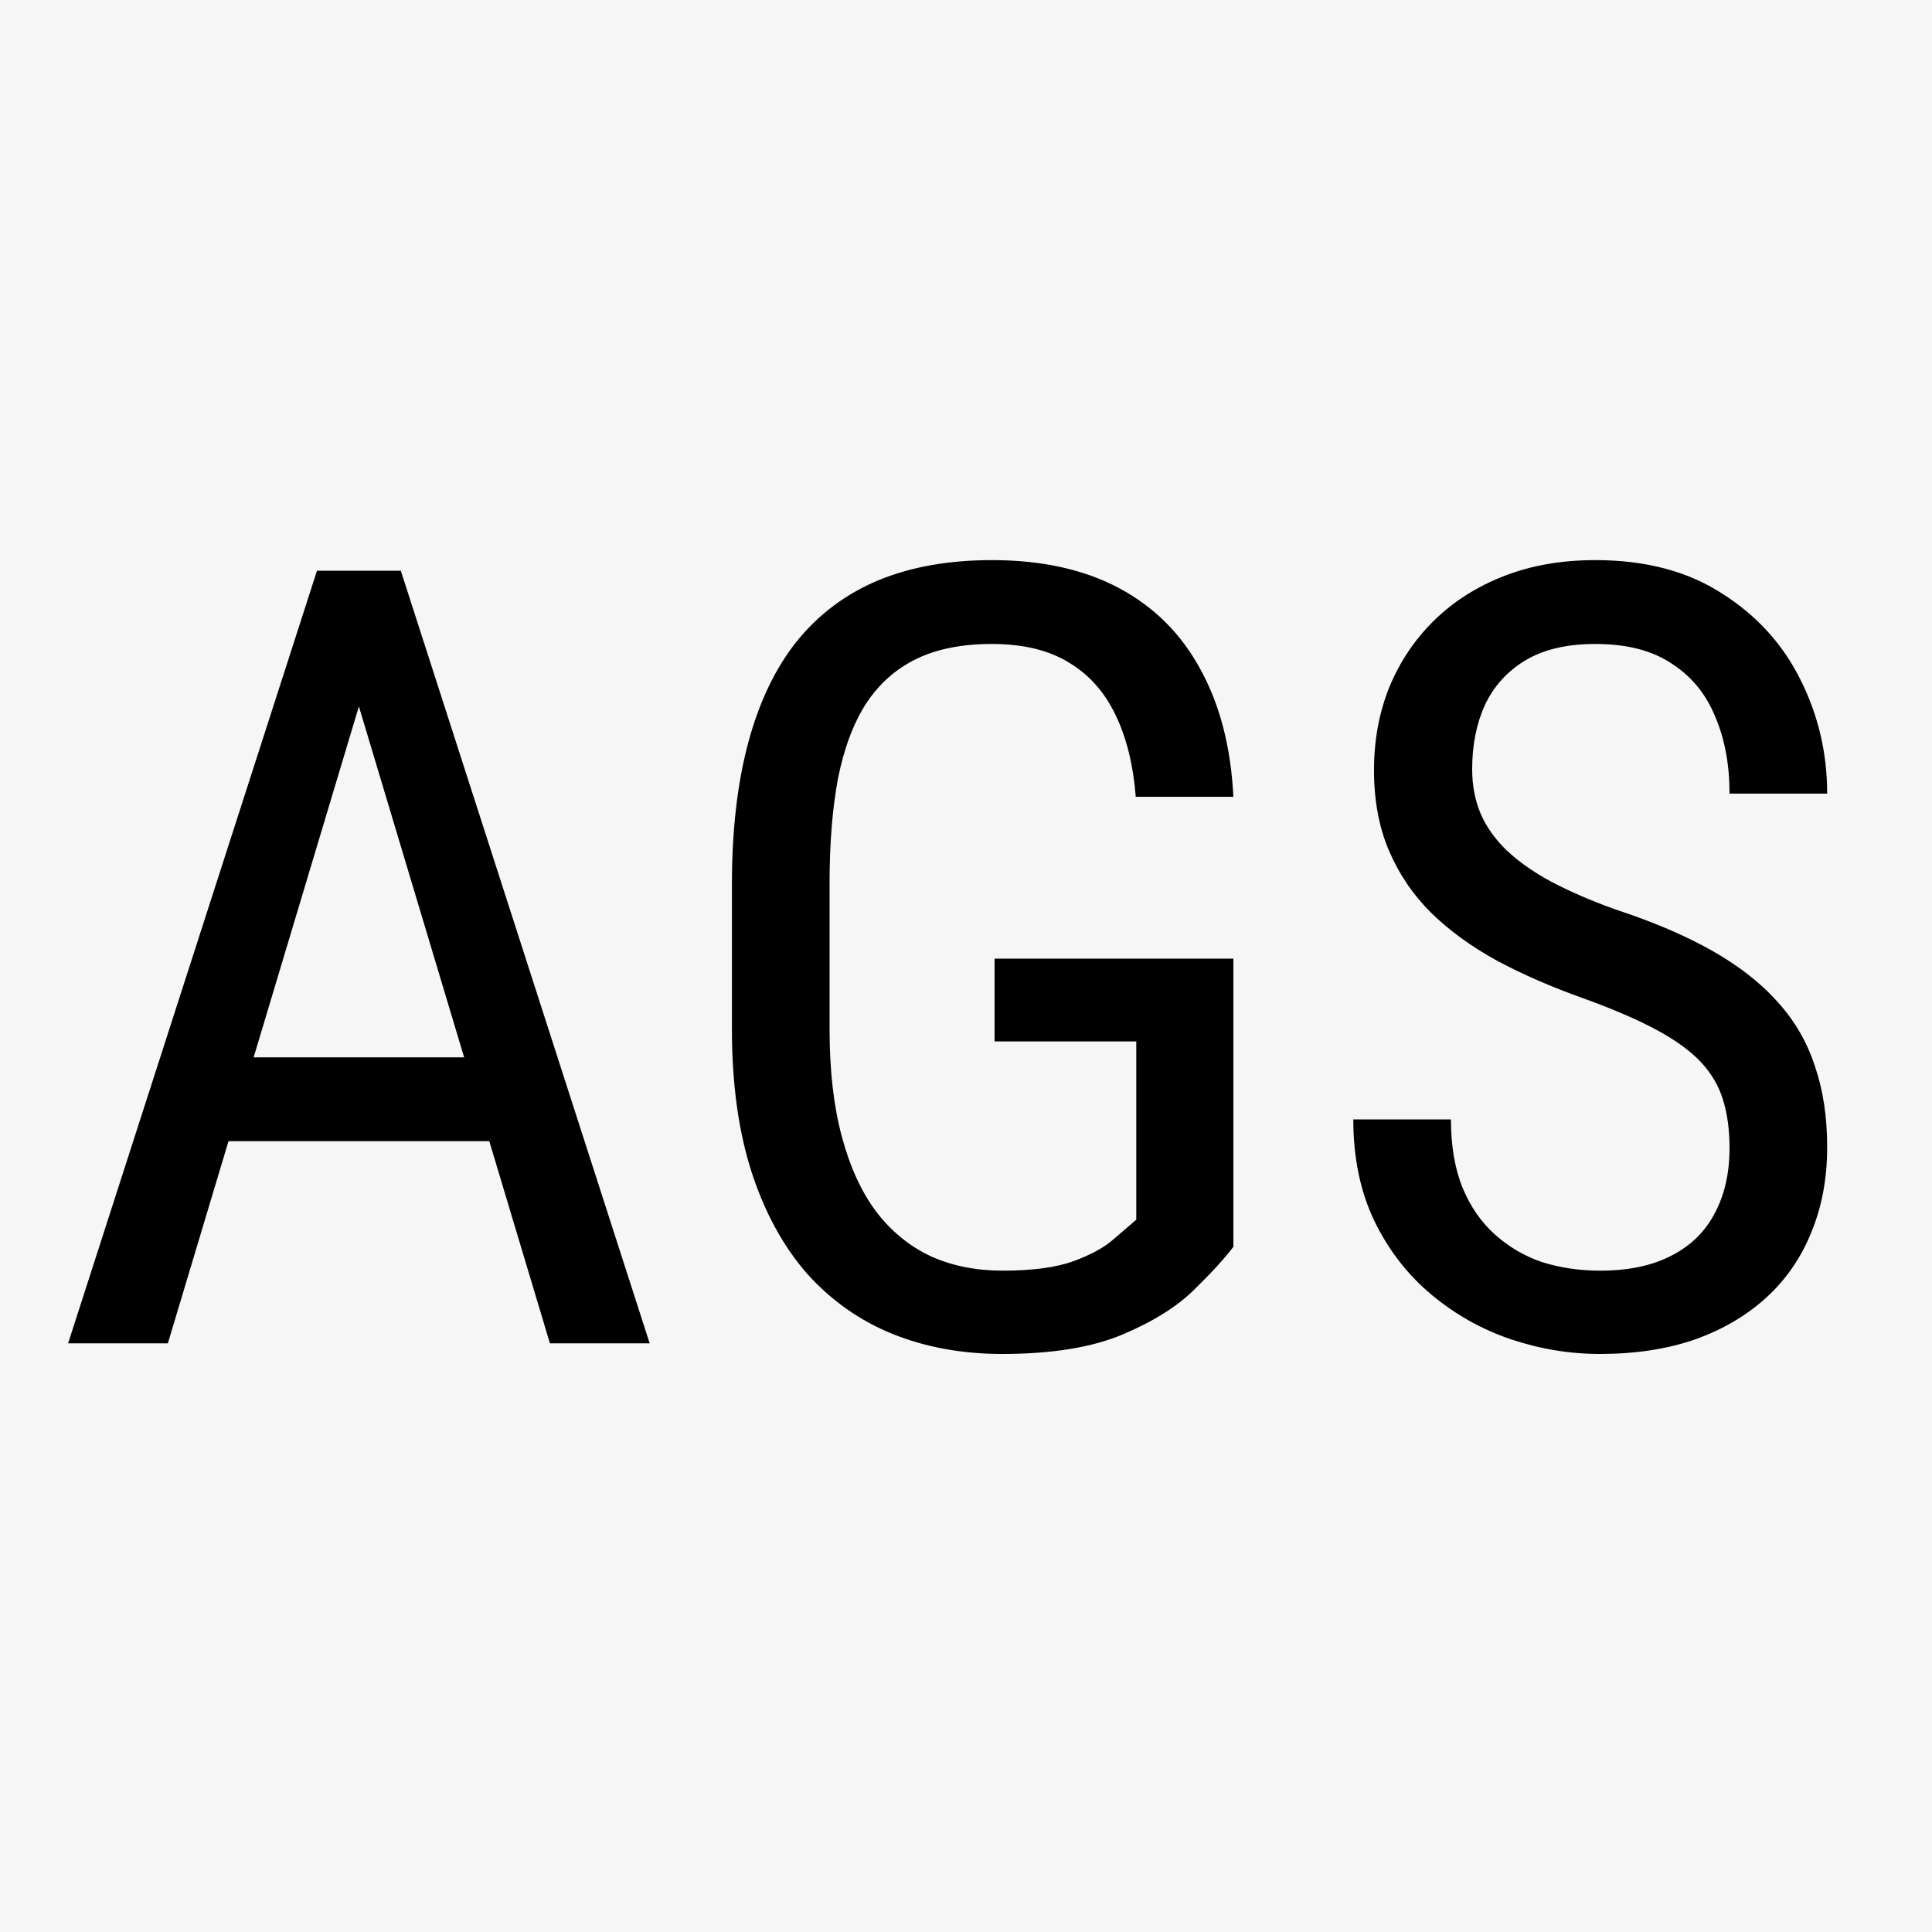
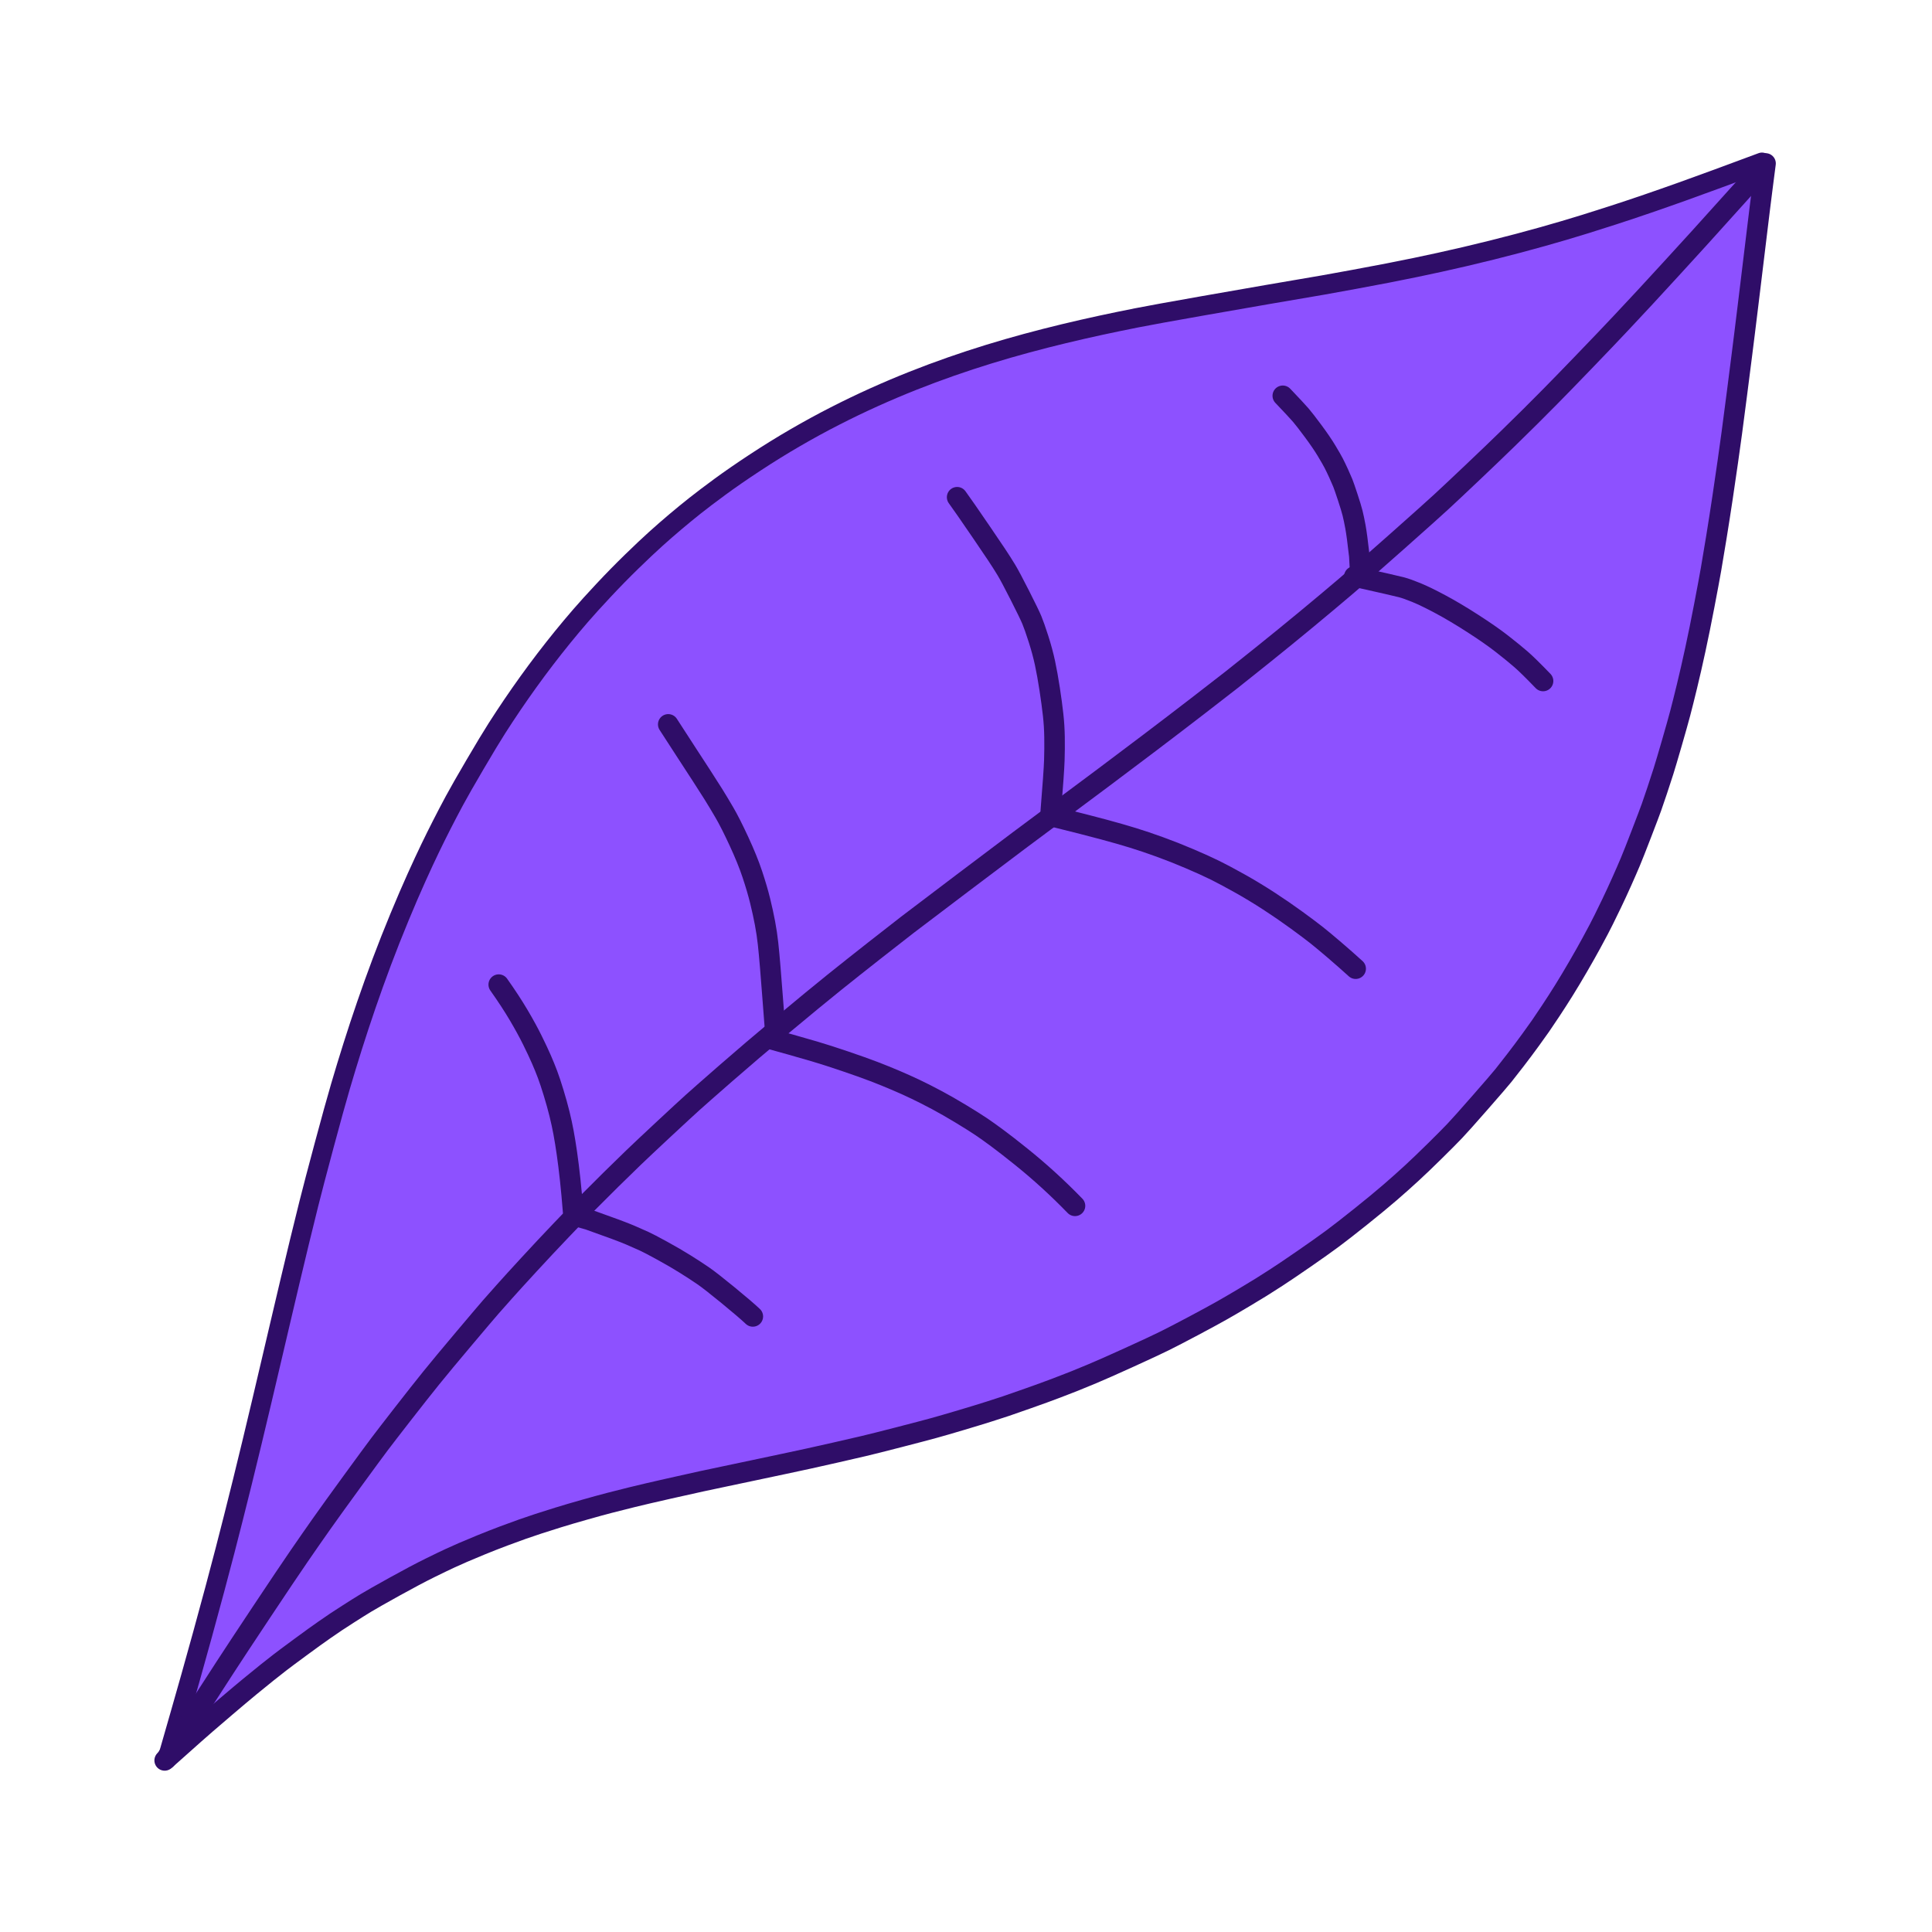
- <svg xmlns="http://www.w3.org/2000/svg" width="128" height="128" viewBox="0 0 128 128" fill="none">
-   <rect width="128" height="128" fill="#F6F6F6" />
-   <path d="M25.113 42.348L11.121 89H4.512L21 37.812H25.148L25.113 42.348ZM36.434 89L22.441 42.348L22.371 37.812H26.555L43.043 89H36.434ZM36.434 70.051V75.606H11.754V70.051H36.434ZM81.715 63.512V82.602C81.152 83.352 80.297 84.289 79.148 85.414C78.023 86.539 76.441 87.535 74.402 88.402C72.363 89.269 69.691 89.703 66.387 89.703C63.738 89.703 61.312 89.258 59.109 88.367C56.93 87.477 55.043 86.141 53.449 84.359C51.879 82.555 50.66 80.316 49.793 77.644C48.926 74.949 48.492 71.797 48.492 68.188V58.59C48.492 55.004 48.855 51.863 49.582 49.168C50.309 46.473 51.387 44.234 52.816 42.453C54.27 40.672 56.062 39.336 58.195 38.445C60.352 37.555 62.859 37.109 65.719 37.109C69.023 37.109 71.836 37.73 74.156 38.973C76.477 40.215 78.269 42.008 79.535 44.352C80.824 46.695 81.551 49.508 81.715 52.789H75.246C75.082 50.68 74.637 48.875 73.91 47.375C73.184 45.852 72.152 44.691 70.816 43.895C69.481 43.074 67.781 42.664 65.719 42.664C63.75 42.664 62.086 42.992 60.727 43.648C59.367 44.305 58.254 45.289 57.387 46.602C56.543 47.914 55.922 49.566 55.523 51.559C55.148 53.551 54.961 55.871 54.961 58.52V68.188C54.961 70.906 55.23 73.273 55.77 75.289C56.309 77.305 57.07 78.969 58.055 80.281C59.062 81.594 60.27 82.578 61.676 83.234C63.082 83.867 64.664 84.184 66.422 84.184C68.414 84.184 69.984 83.973 71.133 83.551C72.281 83.129 73.16 82.648 73.769 82.109C74.402 81.57 74.906 81.137 75.281 80.809V68.996H65.894V63.512H81.715ZM114.586 76.062C114.586 74.867 114.445 73.812 114.164 72.898C113.883 71.961 113.391 71.117 112.688 70.367C111.984 69.617 111 68.902 109.734 68.223C108.469 67.543 106.863 66.852 104.918 66.148C102.809 65.398 100.898 64.566 99.188 63.652C97.477 62.715 96.012 61.648 94.793 60.453C93.598 59.258 92.672 57.887 92.016 56.34C91.359 54.793 91.031 53.023 91.031 51.031C91.031 49.039 91.371 47.199 92.051 45.512C92.754 43.824 93.738 42.359 95.004 41.117C96.293 39.852 97.84 38.867 99.644 38.164C101.449 37.461 103.465 37.109 105.691 37.109C109.02 37.109 111.82 37.848 114.094 39.324C116.391 40.777 118.125 42.688 119.297 45.055C120.469 47.398 121.055 49.906 121.055 52.578H114.586C114.586 50.656 114.27 48.957 113.637 47.48C113.027 45.98 112.066 44.809 110.754 43.965C109.465 43.098 107.777 42.664 105.691 42.664C103.816 42.664 102.27 43.027 101.051 43.754C99.856 44.48 98.965 45.465 98.379 46.707C97.816 47.949 97.535 49.367 97.535 50.961C97.535 52.039 97.723 53.023 98.098 53.914C98.473 54.781 99.047 55.59 99.82 56.34C100.617 57.09 101.602 57.781 102.773 58.414C103.969 59.047 105.375 59.656 106.992 60.242C109.5 61.062 111.645 61.977 113.426 62.984C115.207 63.992 116.66 65.129 117.785 66.394C118.91 67.637 119.73 69.055 120.246 70.648C120.785 72.219 121.055 74 121.055 75.992C121.055 78.078 120.703 79.965 120 81.652C119.32 83.34 118.324 84.781 117.012 85.977C115.699 87.172 114.117 88.098 112.266 88.754C110.414 89.387 108.328 89.703 106.008 89.703C103.992 89.703 102.012 89.375 100.066 88.719C98.144 88.062 96.398 87.078 94.828 85.766C93.258 84.453 92.004 82.836 91.066 80.914C90.129 78.969 89.66 76.719 89.66 74.164H96.129C96.129 75.922 96.387 77.434 96.902 78.699C97.418 79.941 98.133 80.973 99.047 81.793C99.961 82.613 101.004 83.223 102.176 83.621C103.371 83.996 104.648 84.184 106.008 84.184C107.883 84.184 109.453 83.856 110.719 83.199C112.008 82.543 112.969 81.606 113.602 80.387C114.258 79.168 114.586 77.727 114.586 76.062Z" fill="black" />
+ <svg xmlns="http://www.w3.org/2000/svg" width="60" height="60" version="1.1" viewBox="-128 640 256 256">
+   <g transform="rotate(90 -.116 767.42)">
+     <path d="m101.07 871.36q-0.607-0.149-1.365-0.326t-1.297-0.308-1.112-0.274q-0.574-0.143-1.041-0.261t-1.009-0.258-1.305-0.314-1.201-0.266-0.854-0.195q-0.417-0.102-0.868-0.224t-1.076-0.294q-0.625-0.171-1.099-0.302-0.473-0.132-0.953-0.272-0.479-0.141-0.916-0.273-0.436-0.131-0.868-0.254-0.433-0.123-1.006-0.287-0.572-0.164-1.027-0.295t-0.793-0.225q-0.338-0.095-0.778-0.215-0.44-0.119-0.981-0.27t-0.963-0.269q-0.423-0.119-0.883-0.242-0.459-0.123-1.249-0.334t-1.137-0.303q-0.347-0.091-0.956-0.229t-1.161-0.257q-0.553-0.118-1.253-0.259t-1.292-0.256q-0.592-0.114-1.316-0.249-0.725-0.135-1.251-0.238-0.526-0.102-1.193-0.245t-1.476-0.325q-0.808-0.183-1.279-0.288-0.471-0.106-0.671-0.151-0.199-0.046-1.06-0.27t-1.546-0.425q-0.685-0.2-1.257-0.384-0.573-0.184-1.261-0.417-1.378-0.464-2.823-0.893-1.445-0.428-2.438-0.683-0.994-0.255-1.869-0.48-0.876-0.226-1.655-0.426-0.78-0.2-1.53-0.39-0.749-0.191-1.55-0.373-0.8-0.182-1.739-0.375-0.938-0.194-1.508-0.31-0.569-0.117-1.197-0.251-0.629-0.135-1.505-0.33-0.876-0.196-1.607-0.371-0.732-0.175-1.614-0.4-0.882-0.226-2.152-0.568-1.269-0.342-2.368-0.627-1.099-0.286-1.862-0.479t-1.236-0.316q-0.474-0.123-1.261-0.302-0.786-0.179-1.762-0.407t-2.086-0.51q-1.11-0.281-1.709-0.441-0.598-0.161-1.215-0.349-0.616-0.188-1.578-0.503t-1.775-0.565q-0.814-0.25-1.843-0.529t-1.98-0.523q-0.952-0.244-2.107-0.546-1.156-0.303-2.053-0.571-0.897-0.269-1.92-0.605-1.024-0.336-1.819-0.609-0.795-0.274-1.645-0.593t-1.86-0.734-2.103-0.827q-1.093-0.411-2.456-0.898-1.362-0.486-2.695-1.006-1.334-0.52-2.595-1.081-1.261-0.56-1.969-0.856-0.709-0.297-1.885-0.798-1.176-0.502-1.711-0.745t-1.691-0.803q-1.156-0.561-1.668-0.815-0.512-0.253-1.04-0.499t-1.256-0.579q-0.727-0.334-1.832-0.834-1.106-0.5-1.8-0.821-0.693-0.32-1.112-0.539-0.419-0.218-0.734-0.395-0.315-0.178-0.499-0.286-0.184-0.109-0.705-0.434-0.521-0.324-1.765-1.023t-1.815-0.979q-0.57-0.28-1.778-0.904t-2.329-1.277q-1.12-0.653-1.562-0.938-0.441-0.285-1-0.665-0.558-0.379-1.038-0.696t-1.003-0.682q-0.524-0.365-1.409-1.012-0.885-0.646-1.353-0.989-0.467-0.344-0.966-0.705t-1.265-0.905-1.249-0.884q-0.484-0.341-0.853-0.624-0.37-0.283-1.464-1.142-1.093-0.859-1.87-1.495-0.776-0.635-1.765-1.544-0.988-0.909-1.555-1.469-0.566-0.56-1.032-1.045-0.467-0.484-1.433-1.499-0.967-1.015-1.544-1.581-0.577-0.565-0.687-0.668-0.111-0.103-0.78-0.76-0.67-0.657-1.187-1.217t-0.976-1.107q-0.459-0.546-1.418-1.807-0.958-1.261-1.482-1.996t-1.472-1.933-1.422-1.79-0.794-1.011q-0.32-0.418-0.976-1.327-0.655-0.91-1.374-2.023t-1.419-2.228q-0.7-1.114-0.952-1.523-0.252-0.408-0.617-0.986-0.364-0.577-0.919-1.462-0.555-0.886-0.904-1.447t-0.57-0.913q-0.22-0.351-0.678-1.149-0.457-0.797-0.76-1.364-0.303-0.566-0.739-1.402-0.437-0.835-0.741-1.506t-0.633-1.517-0.604-1.648q-0.274-0.802-0.531-1.693-0.256-0.891-0.534-1.709t-0.663-1.858-0.706-1.897q-0.321-0.856-0.704-1.866-0.383-1.009-0.637-1.688-0.253-0.678-0.497-1.375-0.243-0.696-0.562-1.636-0.318-0.941-0.551-1.63-0.232-0.689-0.452-1.345-0.22-0.657-0.48-1.559-0.261-0.901-0.539-1.878t-0.718-2.497q-0.439-1.52-0.706-2.585-0.267-1.064-0.341-1.394-0.075-0.329-0.238-1.012t-0.252-1.104q-0.09-0.421-0.167-0.824t-0.149-0.835-0.163-0.931-0.31-1.512q-0.22-1.014-0.366-1.78-0.145-0.766-0.192-1.093-0.047-0.328-0.3-1.648-0.253-1.321-0.325-1.642-0.072-0.322-0.265-1.537-0.192-1.214-0.39-2.28-0.199-1.065-0.296-1.551-0.098-0.487-0.192-0.988-0.094-0.502-0.451-2.297t-0.73-3.725-0.676-3.583q-0.302-1.653-0.951-4.591-0.65-2.939-1.072-4.815-0.422-1.877-0.773-3.353-0.35-1.476-0.606-2.463-0.255-0.988-0.442-1.835-0.186-0.847-0.198-0.891-0.011-0.044-0.371-1.92-0.361-1.876-0.632-3.38-0.272-1.504-0.411-2.215-0.14-0.711-0.25-1.314-0.11-0.602-0.517-2.69-0.408-2.088-0.728-3.435t-0.563-2.217q-0.244-0.87-0.476-1.66-0.233-0.789-0.408-1.334-0.174-0.544-0.525-1.626-0.35-1.083-0.687-2.025-0.336-0.943-0.702-1.832-0.365-0.889-0.73-1.84-0.365-0.95-0.726-1.855t-0.877-2.354q-0.517-1.45-0.706-2.061-0.188-0.612-0.518-1.985t-0.526-2.295q-0.195-0.922-0.372-2.116t-0.049-2.789q0.286-0.274 0.469-0.391t1.089-0.384q0.906-0.268 1.89-0.299 0.983-0.031 1.468 3e-3t1.181 0.067q0.696 0.032 1.598 0.107 0.901 0.075 1.067 0.079t1.06 0.143q0.895 0.138 1.493 0.214 0.598 0.075 1.311 0.157 0.712 0.082 2.086 0.283t1.685 0.243 1.064 0.193q0.754 0.152 1.36 0.288t1.276 0.273q0.67 0.138 0.795 0.166 0.125 0.027 0.962 0.178 0.837 0.15 1.756 0.25 0.92 0.099 1.657 0.148 0.738 0.049 1.365 0.071 0.627 0.023 1.056 0.02 0.429-2e-3 1.085 0.023 0.656 0.024 1.041 0.038 0.386 0.013 1.421 0.126 1.035 0.112 1.723 0.203t0.812 0.113q0.124 0.021 1.498 0.243 1.374 0.221 1.923 0.317 0.549 0.097 1.161 0.221t1.17 0.248 1.466 0.31 1.805 0.369 1.831 0.411 1.481 0.354q0.548 0.126 0.878 0.193t0.521 0.123q0.192 0.056 2.422 0.482 2.231 0.427 3.879 0.705 1.647 0.278 3.257 0.576 1.611 0.298 2.904 0.522 1.293 0.223 1.927 0.332 0.635 0.108 1.468 0.264 0.832 0.156 2.923 0.585 2.091 0.43 3.486 0.741 1.394 0.31 2.264 0.52 0.869 0.21 2.817 0.712 1.948 0.503 3.359 0.964 1.412 0.46 2.047 0.69 0.636 0.23 1.684 0.585 1.048 0.354 1.406 0.479t1.68 0.566q1.323 0.442 2.011 0.646 0.688 0.205 2.477 0.891 1.79 0.687 2.865 1.193 1.075 0.505 1.763 0.843t1.845 0.946q1.157 0.609 2.24 1.25t1.468 0.903q0.386 0.261 2.093 1.409 1.708 1.147 2.856 1.898 1.147 0.75 1.962 1.278 0.814 0.529 2.257 1.528t2.377 1.62q0.935 0.621 1.579 1.031 0.645 0.41 1.969 1.287 1.323 0.877 3.225 2.285t3.204 2.369q1.301 0.961 2.098 1.577 0.797 0.615 0.867 0.659 0.069 0.044 0.982 0.826 0.914 0.782 1.597 1.529 0.684 0.747 1.503 1.786 0.818 1.038 1.215 1.543 0.398 0.504 1.008 1.26 0.611 0.756 1.018 1.266t0.6 0.757q0.193 0.246 0.558 0.696t0.727 0.884q0.363 0.435 1.06 1.311 0.696 0.876 1.296 1.732t0.94 1.359 0.773 1.042q0.433 0.538 0.751 0.894 0.318 0.357 0.883 0.937 0.565 0.579 0.765 0.791 0.201 0.212 0.237 0.234 0.037 0.023 1.151 1.218 1.115 1.195 1.633 1.8 0.519 0.605 0.959 1.221 0.441 0.616 0.788 1.177t1.182 1.945q0.835 1.385 1.455 2.533 0.62 1.149 1.026 1.858 0.407 0.708 0.764 1.342 0.178 0.316 0.399 0.699 0.22 0.383 0.416 0.72t0.368 0.646q0.171 0.31 0.383 0.704t0.465 0.874q0.253 0.479 0.547 1.043t0.556 1.085q0.262 0.522 0.493 1.001t0.432 0.916q0.201 0.436 0.371 0.83 0.17 0.393 0.332 0.77 0.162 0.376 0.394 0.913 0.232 0.538 0.508 1.185 0.276 0.648 0.488 1.127 0.213 0.479 0.35 0.795 0.138 0.315 0.386 0.789 0.247 0.474 0.464 0.868 0.216 0.394 0.48 0.868 0.265 0.474 0.48 0.865 0.214 0.39 0.461 0.852 0.246 0.461 0.39 0.734 0.145 0.272 0.471 0.934 0.327 0.662 0.796 1.729 0.223 0.538 0.42 1.045 0.196 0.507 0.367 0.984 0.17 0.477 0.316 0.921 0.146 0.445 0.335 1.062 0.188 0.616 0.372 1.285 0.184 0.668 0.316 1.179t0.228 0.872q0.096 0.362 0.156 0.574 0.061 0.212 0.16 0.602 0.099 0.391 0.186 0.727 0.088 0.336 0.199 0.748t0.219 0.804q0.109 0.393 0.268 0.954 0.159 0.56 0.35 1.235 0.19 0.675 0.362 1.267 0.172 0.591 0.319 1.1 0.148 0.51 0.27 0.924t0.263 0.893q0.14 0.479 0.635 2.103 0.265 0.809 0.493 1.528 0.227 0.72 0.413 1.351t0.327 1.125 0.234 0.851q0.094 0.356 0.201 0.773 0.108 0.417 0.224 0.894 0.117 0.478 0.213 0.935 0.095 0.456 0.17 0.891 0.075 0.436 0.179 1.002 0.104 0.567 0.182 1.027 0.078 0.459 0.167 1 0.089 0.54 0.171 1.025 0.082 0.486 0.206 1.128 0.124 0.643 0.283 1.273 0.159 0.631 0.358 1.347 0.2 0.716 0.444 1.515 0.244 0.8 0.437 1.439 0.192 0.639 0.319 1.12t0.229 0.902q0.103 0.421 0.178 0.782 0.074 0.361 0.186 0.928 0.111 0.567 0.193 1.045 0.081 0.478 0.164 1.058 0.083 0.579 0.164 1.169t0.163 1.189q0.082 0.6 0.172 1.208 0.09 0.607 0.194 1.223 0.104 0.615 0.2 1.145 0.096 0.531 0.229 1.199 0.134 0.668 0.261 1.224 0.128 0.555 0.262 1.137 0.135 0.581 0.274 1.189 0.142 0.607 0.301 1.261 0.16 0.654 0.285 1.155 0.126 0.502 0.271 1.069t0.275 1.065q0.129 0.497 0.3 1.137 0.171 0.641 0.332 1.215t0.373 1.272q0.212 0.697 0.473 1.519 0.262 0.822 0.491 1.536 0.23 0.713 0.392 1.222t0.332 1.052q0.171 0.542 0.336 1.073 0.166 0.531 0.329 1.049 0.162 0.519 0.322 1.024 0.16 0.506 0.32 0.998t0.305 0.925q0.144 0.432 0.339 0.992 0.196 0.559 0.393 1.069 0.197 0.511 0.339 0.856 0.141 0.345 0.221 0.529 0.08 0.183 0.28 0.642 0.199 0.46 0.528 1.191 0.33 0.73 0.587 1.286t0.432 0.942q0.176 0.385 0.38 0.843 0.204 0.459 0.436 0.992 0.231 0.532 0.389 0.897t0.287 0.66q0.129 0.294 0.166 0.385 0.036 0.091 0.242 0.537t0.403 0.879q0.197 0.432 0.452 1 0.255 0.567 0.515 1.122t0.528 1.097q0.267 0.541 0.543 1.068 0.277 0.526 0.564 1.037 0.287 0.51 0.552 0.966 0.265 0.455 0.63 1.054t0.75 1.184q0.385 0.586 0.745 1.114 0.361 0.529 0.692 1.004 0.331 0.476 0.537 0.78 0.207 0.304 0.288 0.438 0.082 0.134 0.348 0.501 0.267 0.367 0.708 0.975 0.441 0.607 0.8 1.098 0.359 0.49 0.77 1.052 0.412 0.561 0.899 1.228 0.488 0.667 1.032 1.38 0.544 0.714 0.804 1.041 0.26 0.328 0.347 0.429t0.289 0.361q0.201 0.26 0.55 0.708 0.349 0.449 0.638 0.816 0.289 0.366 0.514 0.654t0.519 0.647q0.295 0.36 0.66 0.79 0.366 0.431 0.825 0.936 0.458 0.506 1.005 1.091t0.942 1.009q0.394 0.423 0.763 0.81 0.37 0.386 0.8 0.855t0.463 0.497 0.264 0.287q0.231 0.26 0.665 0.765 0.435 0.506 0.845 1.019t0.8 1.03l0.43 0.723q-1.324-0.417-2.629-0.85z" fill="#8d51ff" stroke="#8d51ff" stroke-linecap="round" stroke-linejoin="round" stroke-width=".5" />
+   </g>
+   <g transform="rotate(90 -.116 767.42)" fill="none" stroke="#2f0d68" stroke-linecap="round" stroke-linejoin="round">
+     <path d="m105.25 873.06q-3.247-0.933-5.661-1.625t-4.884-1.389q-2.469-0.697-5.658-1.576-3.188-0.88-6.093-1.655-2.904-0.776-5.017-1.324t-4.407-1.128q-2.295-0.581-4.78-1.194-2.484-0.613-5.145-1.253t-5.326-1.27-5.325-1.252q-2.66-0.623-5.327-1.249-2.668-0.626-5.289-1.246-2.62-0.62-5.221-1.249-2.6-0.63-5.18-1.275-2.581-0.645-7.725-2.026t-7.771-2.152q-2.626-0.771-5.331-1.624-2.704-0.854-5.508-1.817-2.803-0.963-5.697-2.049-2.893-1.087-5.879-2.322-2.987-1.236-5.292-2.278t-3.86-1.793q-1.556-0.75-3.13-1.552-1.574-0.801-3.167-1.658-1.592-0.857-4.808-2.743t-4.791-2.892q-1.574-1.006-3.118-2.052-1.544-1.047-3.06-2.138-1.515-1.09-3.003-2.228-1.488-1.139-2.922-2.304t-2.813-2.359q-1.38-1.193-3.371-3.055-1.99-1.861-3.826-3.748-1.836-1.888-2.992-3.173-1.156-1.284-2.256-2.586t-2.142-2.615-2.507-3.309-3.221-4.667q-1.756-2.672-3.291-5.319-1.535-2.648-2.864-5.25-1.33-2.602-2.495-5.188-1.165-2.587-2.17-5.122-1.005-2.534-1.89-5.065-0.884-2.531-1.65-5.023-0.765-2.493-1.439-4.98t-1.27-4.966-1.117-4.89q-0.521-2.412-0.982-4.749t-1.604-8.822q-1.143-6.486-1.474-8.447-0.33-1.962-1.276-7.456-0.324-1.798-0.745-4.102-0.42-2.305-0.838-4.444-0.419-2.139-0.737-3.671-0.317-1.531-0.677-3.17t-0.766-3.379q-0.406-1.739-0.864-3.573-0.457-1.834-0.907-3.526-0.451-1.693-0.879-3.216-0.429-1.524-0.803-2.792-0.375-1.268-0.86-2.841-0.485-1.574-1.196-3.764t-1.49-4.463q-0.78-2.273-1.617-4.614t-1.724-4.746q-0.887-2.406-2.157-5.82" stroke-width="2.57" />
+     <path d="m-105.88 661.36q1.386 0.18 2.179 0.282 0.793 0.101 1.435 0.183 0.642 0.081 1.387 0.175 0.744 0.093 1.13 0.141t1.596 0.195q1.21 0.148 4.68 0.568t3.894 0.472q0.425 0.052 2.676 0.326 2.251 0.275 3.498 0.43t2.867 0.359q1.619 0.204 5.205 0.665 3.587 0.462 5.14 0.671 1.554 0.21 3.797 0.528t4.792 0.7 5.248 0.819q2.698 0.437 4.286 0.715 1.588 0.279 4.758 0.886 3.171 0.607 5.825 1.181 2.653 0.574 4.879 1.114 2.226 0.539 3.576 0.896t3.966 1.114 3.716 1.103 2.567 0.838q1.467 0.493 2.203 0.753 0.737 0.261 3.436 1.3 2.7 1.038 3.811 1.504 1.111 0.467 2.617 1.141t2.864 1.325q1.359 0.65 2.148 1.047 0.789 0.398 1.321 0.674 0.532 0.277 1.848 0.992 1.316 0.714 3.062 1.728 1.745 1.013 3.151 1.888 1.405 0.876 2.755 1.771 1.349 0.895 1.958 1.318t1.88 1.345q1.271 0.923 2.625 1.963 1.354 1.041 2.069 1.617t3.588 3.091q2.874 2.515 3.782 3.38 0.908 0.866 2.626 2.607 1.717 1.741 2.965 3.096 1.247 1.354 2.56 2.873 1.313 1.52 3.2 3.88 1.886 2.361 2.894 3.718 1.008 1.358 2.644 3.724t2.49 3.686q0.853 1.32 1.303 2.042 0.449 0.722 1.395 2.307t1.697 2.91q0.75 1.325 2.067 3.803 1.316 2.479 1.986 3.834 0.671 1.355 2.178 4.67 1.507 3.316 2.149 4.854 0.642 1.539 0.996 2.425t0.915 2.362q0.562 1.476 1.36 3.737t1.027 2.947 0.697 2.151q0.467 1.466 1.152 3.765t1.051 3.628q0.367 1.33 1.208 4.59t1.185 4.716q0.344 1.457 0.87 3.78 0.525 2.323 0.784 3.498 0.258 1.174 0.682 3.175 0.425 2 0.84 3.964 0.416 1.965 0.825 3.909 0.41 1.944 0.662 3.123t0.967 4.342q0.715 3.162 1.137 4.874 0.422 1.711 0.766 3.034 0.344 1.324 0.903 3.293 0.558 1.969 1.024 3.479t0.826 2.604 0.707 2.088q0.347 0.993 0.918 2.512t1.183 3.017q0.613 1.499 1.005 2.396 0.393 0.898 0.769 1.72 0.377 0.821 1.278 2.654 0.902 1.833 2.467 4.659 1.565 2.825 2.175 3.829 0.609 1.004 1.438 2.295 0.83 1.291 1.082 1.667 0.253 0.377 1.031 1.504t2.301 3.194q1.523 2.068 2.036 2.73 0.513 0.663 1.298 1.651 0.785 0.987 1.869 2.301 1.084 1.315 2.647 3.147 1.563 1.833 2.292 2.672 0.728 0.839 1.329 1.518 0.6 0.679 1.5 1.683 0.9 1.005 2.038 2.29" stroke-width="2.72" />
+     <path d="m-104.33 662.62q6.844 6.167 8.336 7.516 1.491 1.349 4.008 3.659t3.852 3.544q1.334 1.235 3.354 3.132 2.02 1.896 5.172 4.934 3.151 3.038 4.662 4.533 1.511 1.496 2.603 2.593t2.936 2.987q1.843 1.889 4.5 4.691 2.656 2.801 3.894 4.145 1.239 1.344 5.192 5.797t5.952 6.8q1.999 2.346 4.433 5.288 2.433 2.942 4.768 5.853t3.211 4.026q0.875 1.114 3.355 4.329 2.479 3.215 5.007 6.552t4.602 6.113 4.625 6.207 3.696 4.962q1.146 1.531 5.639 7.482t5.524 7.288q1.03 1.337 3.391 4.345 2.362 3.008 4.325 5.451 1.962 2.442 5.492 6.674 3.529 4.231 6.503 7.634 2.973 3.403 3.882 4.41 0.908 1.008 3.455 3.742 2.546 2.735 3.824 4.064 1.279 1.329 2.908 2.982 1.629 1.654 3.03 3.037 1.401 1.384 3.664 3.544t4.577 4.289q2.313 2.129 3.578 3.256 1.264 1.128 2.033 1.801t4.162 3.534 5.236 4.349q1.844 1.488 4.71 3.719 2.867 2.231 4.068 3.137t4.885 3.591q3.684 2.684 5.662 4.08 1.978 1.395 4.298 2.991 2.321 1.596 7.343 4.934 5.022 3.337 7.369 4.861t5.059 3.272 4.095 2.625l3.035 1.938" stroke-width="2.72" />
+   </g>
+   <g transform="rotate(90 -.116 767.42)" fill="none" stroke="#2f0d68" stroke-linecap="round" stroke-linejoin="round" stroke-width="2.72">
+     <path d="m-61.651 768.48q0.571-0.417 1.736-1.226 1.165-0.808 2.924-2.01 1.758-1.203 2.934-1.984 1.176-0.782 2.067-1.317 0.892-0.535 3.349-1.782 2.456-1.247 3.26-1.581 0.804-0.335 2.49-0.876 1.687-0.542 3.215-0.868 1.527-0.325 3.457-0.62 1.929-0.295 3.395-0.457 1.465-0.163 2.973-0.186 1.508-0.024 3.063 0.026t6.788 0.476" />
+     <path d="m-31.553 806.76q2.054-1.328 3.745-2.426t3.02-1.965q1.328-0.867 2.448-1.566 1.119-0.699 2.485-1.494 1.366-0.796 3.798-1.922 2.432-1.127 4.378-1.775 1.947-0.647 3.515-1.031 1.569-0.384 2.947-0.643 1.377-0.259 2.727-0.406 1.349-0.146 3.124-0.29t3.97-0.313 4.806-0.37" />
+     <path d="m2.93 829.22q2.213-1.566 4.061-2.655 1.848-1.088 3.309-1.808 1.462-0.721 2.515-1.181t2.009-0.819q0.956-0.358 2.445-0.813 1.49-0.455 2.77-0.771t2.487-0.54 2.77-0.449 3.485-0.432q1.923-0.207 4.207-0.387" />
+     <path d="m-37.3 690.84q-2.037 1.962-2.875 2.929-0.838 0.966-2.038 2.501-1.199 1.534-2.719 3.9-1.52 2.365-2.543 4.281-1.024 1.916-1.532 3.152-0.507 1.235-0.704 1.967-0.197 0.731-1.437 6.281" />
+     <path d="m0.821 715.67q-1.287 1.421-2.499 2.837t-1.928 2.316q-0.715 0.901-2.011 2.678-1.295 1.777-2.545 3.702-1.249 1.926-2.326 3.85t-1.733 3.251q-0.657 1.328-1.528 3.369t-1.565 3.958q-0.694 1.918-1.201 3.559-0.508 1.641-1.111 3.88-0.604 2.238-1.635 6.399" />
+     <path d="m32.244 752.86q-1.77 1.715-3.4 3.503-1.631 1.788-3.124 3.648-1.493 1.859-2.422 3.112-0.929 1.252-1.551 2.174t-1.68 2.669q-1.058 1.746-1.861 3.254-0.803 1.507-1.389 2.737t-1.192 2.644q-0.605 1.415-1.18 2.915-0.575 1.501-1.361 3.816-0.786 2.316-1.292 4.026-0.505 1.71-0.912 3.172-0.407 1.463-0.7 2.511" />
+     <path d="m46.898 795.55q-0.927 0.983-2.827 3.301t-2.576 3.305q-0.677 0.986-1.52 2.332-0.844 1.346-1.796 3.084t-1.246 2.385q-0.294 0.648-0.818 1.854t-2.038 5.479l-0.407 1.447" />
+     <path d="m-51.875 715.08-1.991 0.108q-2.773 0.311-3.883 0.518-1.111 0.206-1.802 0.379-0.691 0.172-2.126 0.646-1.435 0.473-1.877 0.651t-1.258 0.551q-0.815 0.373-1.356 0.653-0.54 0.28-1.64 0.941-1.101 0.661-2.603 1.775-1.503 1.114-2.122 1.646-0.62 0.532-2.559 2.381" />
+   </g>
</svg>
